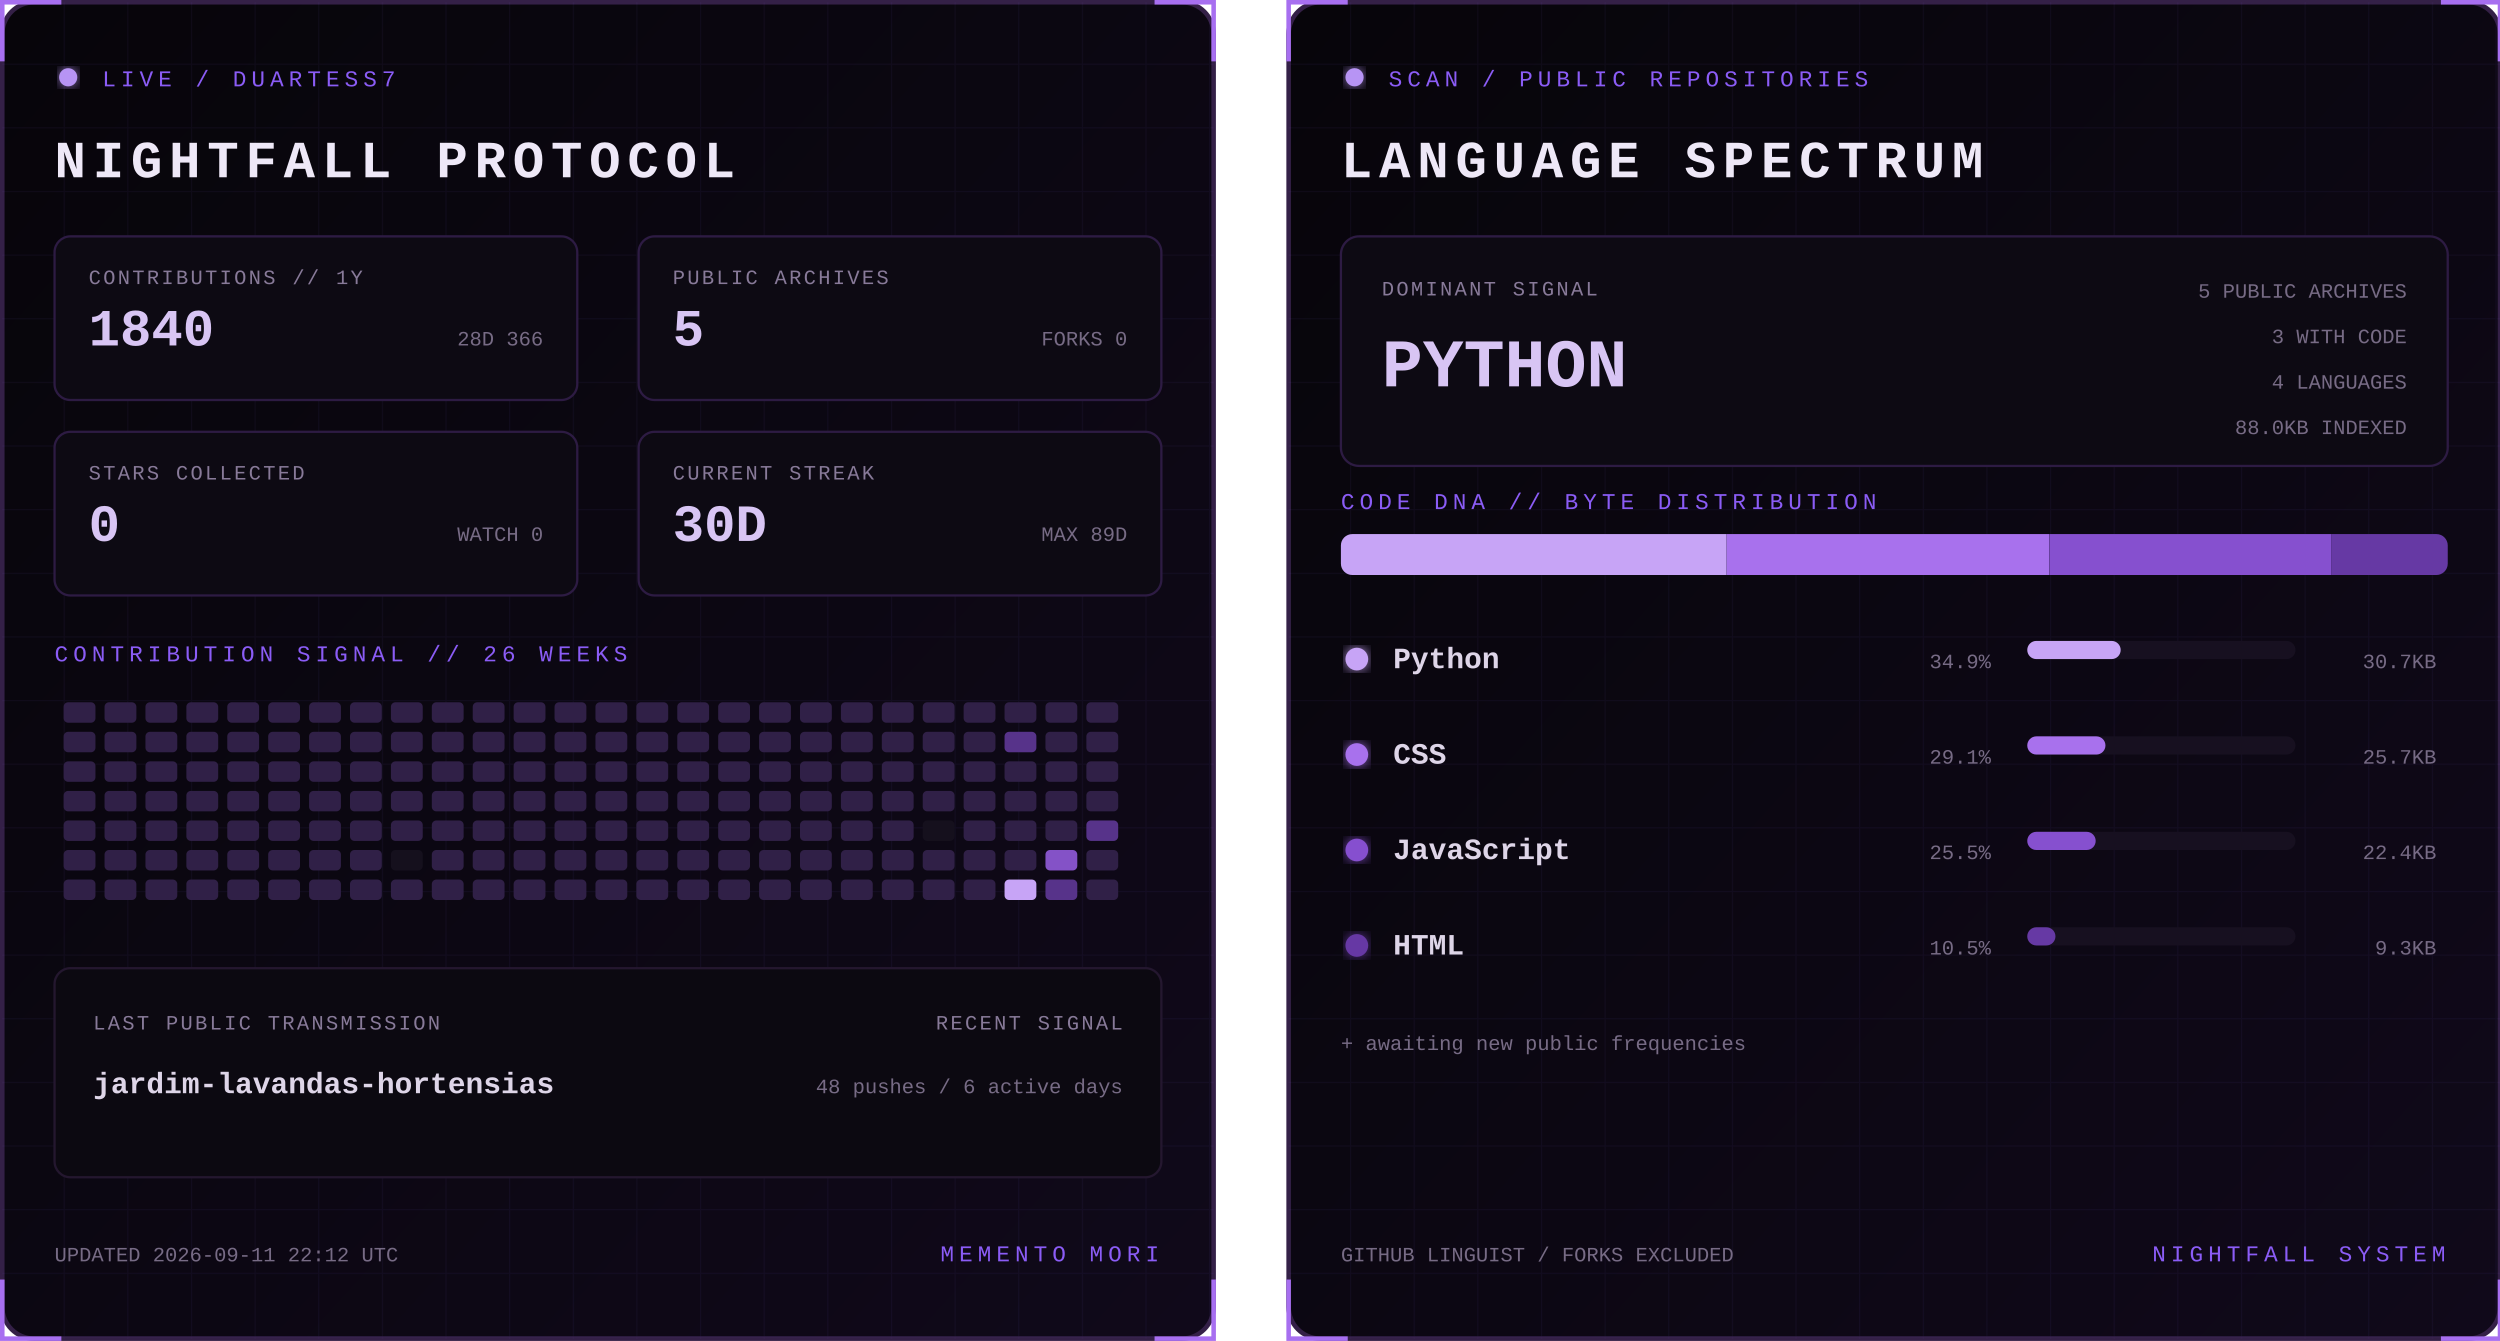
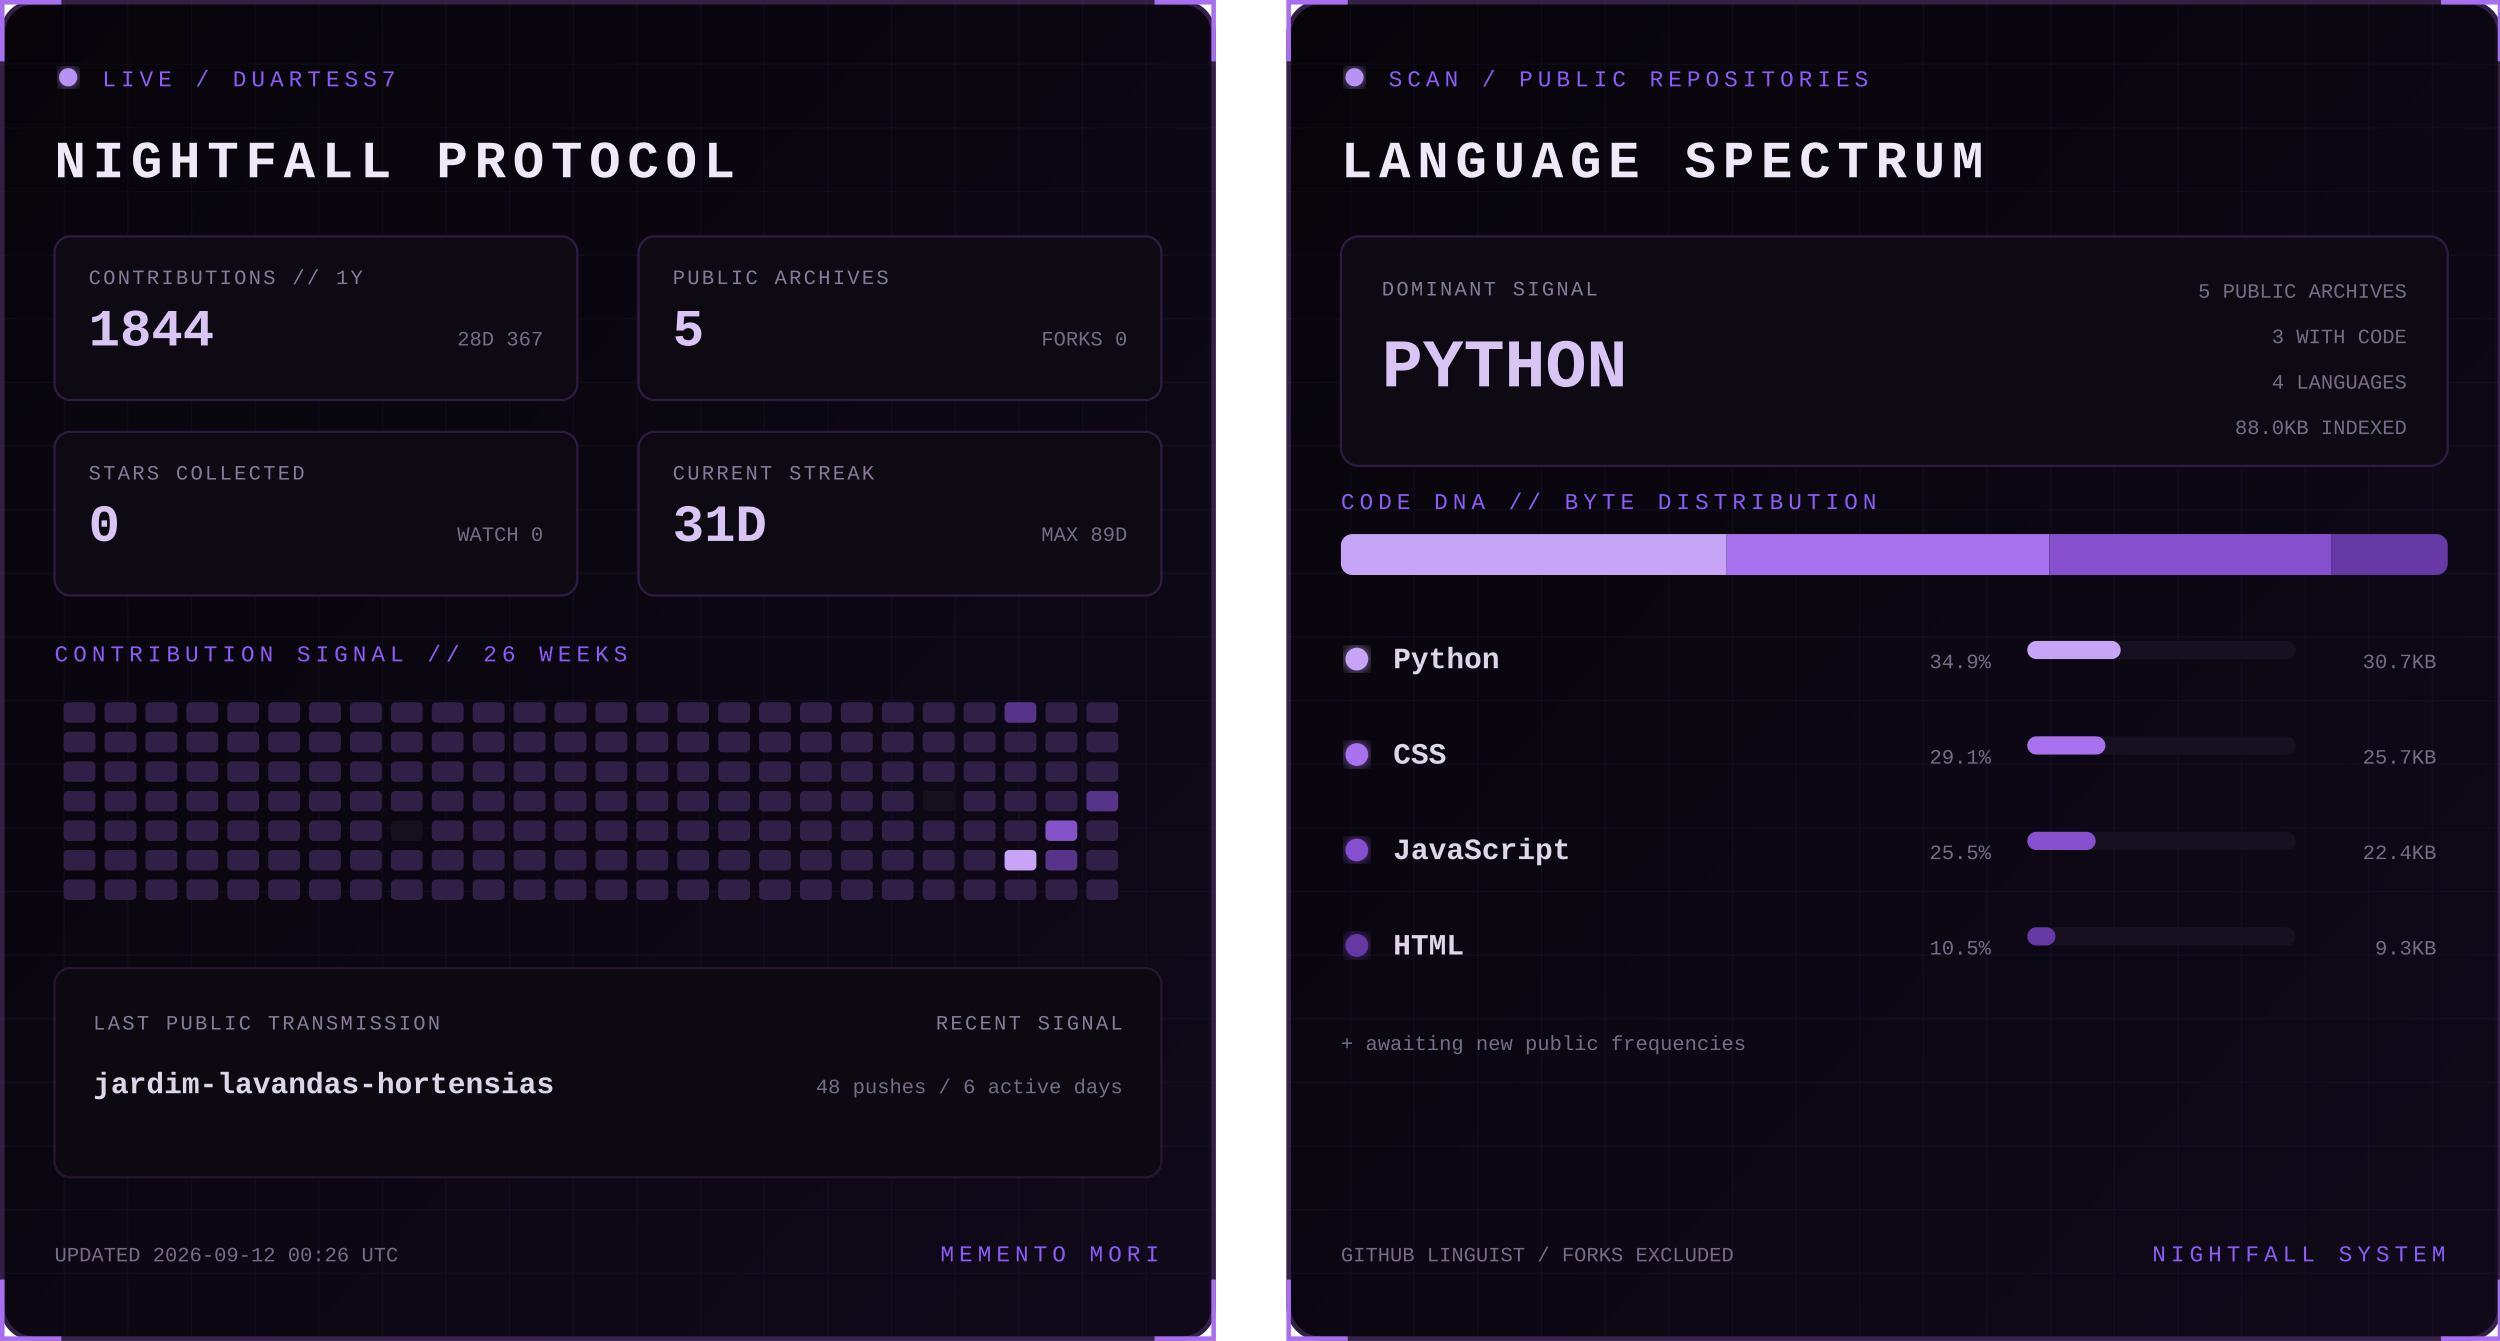
<svg xmlns="http://www.w3.org/2000/svg" width="1100" height="590" viewBox="0 0 1100 590" role="img" aria-labelledby="title desc">
  <defs>
    <linearGradient id="bg" x1="0" y1="0" x2="1" y2="1">
      <stop stop-color="#07050a" />
      <stop offset="1" stop-color="#10091a" />
    </linearGradient>
    <filter id="glow">
      <feGaussianBlur stdDeviation="3" result="b" />
      <feMerge>
        <feMergeNode in="b" />
        <feMergeNode in="SourceGraphic" />
      </feMerge>
    </filter>
    <pattern id="grid" width="28" height="28" patternUnits="userSpaceOnUse">
      <path d="M28 0H0V28" fill="none" stroke="#8b5cf6" stroke-opacity=".055" />
    </pattern>
    <clipPath id="dna">
      <rect x="24" y="235" width="487" height="18" rx="5" />
    </clipPath>
    <style>
      text { font-family: Consolas, 'Courier New', monospace; }
      .kicker { fill:#8b5cf6; font-size:10px; letter-spacing:2.2px; }
      .title { fill:#eee8f7; font-size:23px; font-weight:700; letter-spacing:3px; }
      .label { fill:#887a99; font-size:9px; letter-spacing:1px; }
      .stat { fill:#d8c5f4; font-size:23px; font-weight:700; }
      .detail,.pct { fill:#776b85; font-size:9px; }
      .lang { fill:#ded5e8; font-size:13px; font-weight:700; }
      .hero { fill:#d8c5f4; font-size:30px; font-weight:700; }
      .blink { animation:blink 1.6s step-end infinite; }
      @keyframes blink { 50% { opacity:.25 } }
    </style>
  </defs>
  <g>
    <rect x="1" y="1" width="533" height="588" rx="14" fill="url(#bg)" stroke="#342047" stroke-width="2" />
    <rect x="1" y="1" width="533" height="588" rx="14" fill="url(#grid)" />
    <path d="M27 1H1v26 M508 1h26v26 M534 563v26h-26 M27 589H1v-26" stroke="#a76ff0" stroke-width="2" fill="none" />
    <circle cx="30" cy="34" r="4" fill="#b794f4" filter="url(#glow)" class="blink" />
    <text x="45" y="38" class="kicker">LIVE / DUARTESS7</text>
    <text x="24" y="78" class="title">NIGHTFALL PROTOCOL</text>
    <g transform="translate(24 104)">
      <rect width="230" height="72" rx="7" fill="#0d0a13" stroke="#2d1b43" />
      <text x="15" y="21" class="label">CONTRIBUTIONS // 1Y</text>
-       <text x="15" y="48" class="stat">1840</text>
-       <text x="215" y="48" text-anchor="end" class="detail">28D 366</text>
+       <text x="15" y="48" class="stat">1844</text>
+       <text x="215" y="48" text-anchor="end" class="detail">28D 367</text>
    </g>
    <g transform="translate(281 104)">
      <rect width="230" height="72" rx="7" fill="#0d0a13" stroke="#2d1b43" />
      <text x="15" y="21" class="label">PUBLIC ARCHIVES</text>
      <text x="15" y="48" class="stat">5</text>
      <text x="215" y="48" text-anchor="end" class="detail">FORKS 0</text>
    </g>
    <g transform="translate(24 190)">
      <rect width="230" height="72" rx="7" fill="#0d0a13" stroke="#2d1b43" />
      <text x="15" y="21" class="label">STARS COLLECTED</text>
      <text x="15" y="48" class="stat">0</text>
      <text x="215" y="48" text-anchor="end" class="detail">WATCH 0</text>
    </g>
    <g transform="translate(281 190)">
      <rect width="230" height="72" rx="7" fill="#0d0a13" stroke="#2d1b43" />
      <text x="15" y="21" class="label">CURRENT STREAK</text>
-       <text x="15" y="48" class="stat">30D</text>
+       <text x="15" y="48" class="stat">31D</text>
      <text x="215" y="48" text-anchor="end" class="detail">MAX 89D</text>
    </g>
    <text x="24" y="291" class="kicker">CONTRIBUTION SIGNAL // 26 WEEKS</text>
    <g>
      <rect x="28" y="309" width="14" height="9" rx="2" fill="#302047" />
      <rect x="28" y="322" width="14" height="9" rx="2" fill="#302047" />
      <rect x="28" y="335" width="14" height="9" rx="2" fill="#302047" />
      <rect x="28" y="348" width="14" height="9" rx="2" fill="#302047" />
      <rect x="28" y="361" width="14" height="9" rx="2" fill="#302047" />
      <rect x="28" y="374" width="14" height="9" rx="2" fill="#302047" />
      <rect x="28" y="387" width="14" height="9" rx="2" fill="#302047" />
      <rect x="46" y="309" width="14" height="9" rx="2" fill="#302047" />
      <rect x="46" y="322" width="14" height="9" rx="2" fill="#302047" />
      <rect x="46" y="335" width="14" height="9" rx="2" fill="#302047" />
      <rect x="46" y="348" width="14" height="9" rx="2" fill="#302047" />
      <rect x="46" y="361" width="14" height="9" rx="2" fill="#302047" />
      <rect x="46" y="374" width="14" height="9" rx="2" fill="#302047" />
      <rect x="46" y="387" width="14" height="9" rx="2" fill="#302047" />
      <rect x="64" y="309" width="14" height="9" rx="2" fill="#302047" />
      <rect x="64" y="322" width="14" height="9" rx="2" fill="#302047" />
      <rect x="64" y="335" width="14" height="9" rx="2" fill="#302047" />
      <rect x="64" y="348" width="14" height="9" rx="2" fill="#302047" />
      <rect x="64" y="361" width="14" height="9" rx="2" fill="#302047" />
      <rect x="64" y="374" width="14" height="9" rx="2" fill="#302047" />
      <rect x="64" y="387" width="14" height="9" rx="2" fill="#302047" />
      <rect x="82" y="309" width="14" height="9" rx="2" fill="#302047" />
      <rect x="82" y="322" width="14" height="9" rx="2" fill="#302047" />
      <rect x="82" y="335" width="14" height="9" rx="2" fill="#302047" />
      <rect x="82" y="348" width="14" height="9" rx="2" fill="#302047" />
      <rect x="82" y="361" width="14" height="9" rx="2" fill="#302047" />
      <rect x="82" y="374" width="14" height="9" rx="2" fill="#302047" />
      <rect x="82" y="387" width="14" height="9" rx="2" fill="#302047" />
      <rect x="100" y="309" width="14" height="9" rx="2" fill="#302047" />
      <rect x="100" y="322" width="14" height="9" rx="2" fill="#302047" />
      <rect x="100" y="335" width="14" height="9" rx="2" fill="#302047" />
      <rect x="100" y="348" width="14" height="9" rx="2" fill="#302047" />
      <rect x="100" y="361" width="14" height="9" rx="2" fill="#302047" />
      <rect x="100" y="374" width="14" height="9" rx="2" fill="#302047" />
      <rect x="100" y="387" width="14" height="9" rx="2" fill="#302047" />
      <rect x="118" y="309" width="14" height="9" rx="2" fill="#302047" />
      <rect x="118" y="322" width="14" height="9" rx="2" fill="#302047" />
      <rect x="118" y="335" width="14" height="9" rx="2" fill="#302047" />
      <rect x="118" y="348" width="14" height="9" rx="2" fill="#302047" />
      <rect x="118" y="361" width="14" height="9" rx="2" fill="#302047" />
      <rect x="118" y="374" width="14" height="9" rx="2" fill="#302047" />
      <rect x="118" y="387" width="14" height="9" rx="2" fill="#302047" />
      <rect x="136" y="309" width="14" height="9" rx="2" fill="#302047" />
      <rect x="136" y="322" width="14" height="9" rx="2" fill="#302047" />
      <rect x="136" y="335" width="14" height="9" rx="2" fill="#302047" />
      <rect x="136" y="348" width="14" height="9" rx="2" fill="#302047" />
      <rect x="136" y="361" width="14" height="9" rx="2" fill="#302047" />
      <rect x="136" y="374" width="14" height="9" rx="2" fill="#302047" />
      <rect x="136" y="387" width="14" height="9" rx="2" fill="#302047" />
      <rect x="154" y="309" width="14" height="9" rx="2" fill="#302047" />
      <rect x="154" y="322" width="14" height="9" rx="2" fill="#302047" />
      <rect x="154" y="335" width="14" height="9" rx="2" fill="#302047" />
      <rect x="154" y="348" width="14" height="9" rx="2" fill="#302047" />
      <rect x="154" y="361" width="14" height="9" rx="2" fill="#302047" />
      <rect x="154" y="374" width="14" height="9" rx="2" fill="#302047" />
      <rect x="154" y="387" width="14" height="9" rx="2" fill="#302047" />
      <rect x="172" y="309" width="14" height="9" rx="2" fill="#302047" />
      <rect x="172" y="322" width="14" height="9" rx="2" fill="#302047" />
      <rect x="172" y="335" width="14" height="9" rx="2" fill="#302047" />
      <rect x="172" y="348" width="14" height="9" rx="2" fill="#302047" />
-       <rect x="172" y="361" width="14" height="9" rx="2" fill="#302047" />
-       <rect x="172" y="374" width="14" height="9" rx="2" fill="#15101d" />
+       <rect x="172" y="361" width="14" height="9" rx="2" fill="#15101d" />
+       <rect x="172" y="374" width="14" height="9" rx="2" fill="#302047" />
      <rect x="172" y="387" width="14" height="9" rx="2" fill="#302047" />
      <rect x="190" y="309" width="14" height="9" rx="2" fill="#302047" />
      <rect x="190" y="322" width="14" height="9" rx="2" fill="#302047" />
      <rect x="190" y="335" width="14" height="9" rx="2" fill="#302047" />
      <rect x="190" y="348" width="14" height="9" rx="2" fill="#302047" />
      <rect x="190" y="361" width="14" height="9" rx="2" fill="#302047" />
      <rect x="190" y="374" width="14" height="9" rx="2" fill="#302047" />
      <rect x="190" y="387" width="14" height="9" rx="2" fill="#302047" />
      <rect x="208" y="309" width="14" height="9" rx="2" fill="#302047" />
      <rect x="208" y="322" width="14" height="9" rx="2" fill="#302047" />
      <rect x="208" y="335" width="14" height="9" rx="2" fill="#302047" />
      <rect x="208" y="348" width="14" height="9" rx="2" fill="#302047" />
      <rect x="208" y="361" width="14" height="9" rx="2" fill="#302047" />
      <rect x="208" y="374" width="14" height="9" rx="2" fill="#302047" />
      <rect x="208" y="387" width="14" height="9" rx="2" fill="#302047" />
      <rect x="226" y="309" width="14" height="9" rx="2" fill="#302047" />
      <rect x="226" y="322" width="14" height="9" rx="2" fill="#302047" />
      <rect x="226" y="335" width="14" height="9" rx="2" fill="#302047" />
      <rect x="226" y="348" width="14" height="9" rx="2" fill="#302047" />
      <rect x="226" y="361" width="14" height="9" rx="2" fill="#302047" />
      <rect x="226" y="374" width="14" height="9" rx="2" fill="#302047" />
      <rect x="226" y="387" width="14" height="9" rx="2" fill="#302047" />
      <rect x="244" y="309" width="14" height="9" rx="2" fill="#302047" />
      <rect x="244" y="322" width="14" height="9" rx="2" fill="#302047" />
      <rect x="244" y="335" width="14" height="9" rx="2" fill="#302047" />
      <rect x="244" y="348" width="14" height="9" rx="2" fill="#302047" />
      <rect x="244" y="361" width="14" height="9" rx="2" fill="#302047" />
      <rect x="244" y="374" width="14" height="9" rx="2" fill="#302047" />
      <rect x="244" y="387" width="14" height="9" rx="2" fill="#302047" />
      <rect x="262" y="309" width="14" height="9" rx="2" fill="#302047" />
      <rect x="262" y="322" width="14" height="9" rx="2" fill="#302047" />
      <rect x="262" y="335" width="14" height="9" rx="2" fill="#302047" />
      <rect x="262" y="348" width="14" height="9" rx="2" fill="#302047" />
      <rect x="262" y="361" width="14" height="9" rx="2" fill="#302047" />
      <rect x="262" y="374" width="14" height="9" rx="2" fill="#302047" />
      <rect x="262" y="387" width="14" height="9" rx="2" fill="#302047" />
      <rect x="280" y="309" width="14" height="9" rx="2" fill="#302047" />
      <rect x="280" y="322" width="14" height="9" rx="2" fill="#302047" />
      <rect x="280" y="335" width="14" height="9" rx="2" fill="#302047" />
      <rect x="280" y="348" width="14" height="9" rx="2" fill="#302047" />
      <rect x="280" y="361" width="14" height="9" rx="2" fill="#302047" />
      <rect x="280" y="374" width="14" height="9" rx="2" fill="#302047" />
      <rect x="280" y="387" width="14" height="9" rx="2" fill="#302047" />
      <rect x="298" y="309" width="14" height="9" rx="2" fill="#302047" />
      <rect x="298" y="322" width="14" height="9" rx="2" fill="#302047" />
      <rect x="298" y="335" width="14" height="9" rx="2" fill="#302047" />
      <rect x="298" y="348" width="14" height="9" rx="2" fill="#302047" />
      <rect x="298" y="361" width="14" height="9" rx="2" fill="#302047" />
      <rect x="298" y="374" width="14" height="9" rx="2" fill="#302047" />
      <rect x="298" y="387" width="14" height="9" rx="2" fill="#302047" />
      <rect x="316" y="309" width="14" height="9" rx="2" fill="#302047" />
      <rect x="316" y="322" width="14" height="9" rx="2" fill="#302047" />
      <rect x="316" y="335" width="14" height="9" rx="2" fill="#302047" />
      <rect x="316" y="348" width="14" height="9" rx="2" fill="#302047" />
      <rect x="316" y="361" width="14" height="9" rx="2" fill="#302047" />
      <rect x="316" y="374" width="14" height="9" rx="2" fill="#302047" />
      <rect x="316" y="387" width="14" height="9" rx="2" fill="#302047" />
      <rect x="334" y="309" width="14" height="9" rx="2" fill="#302047" />
      <rect x="334" y="322" width="14" height="9" rx="2" fill="#302047" />
      <rect x="334" y="335" width="14" height="9" rx="2" fill="#302047" />
      <rect x="334" y="348" width="14" height="9" rx="2" fill="#302047" />
      <rect x="334" y="361" width="14" height="9" rx="2" fill="#302047" />
      <rect x="334" y="374" width="14" height="9" rx="2" fill="#302047" />
      <rect x="334" y="387" width="14" height="9" rx="2" fill="#302047" />
      <rect x="352" y="309" width="14" height="9" rx="2" fill="#302047" />
      <rect x="352" y="322" width="14" height="9" rx="2" fill="#302047" />
      <rect x="352" y="335" width="14" height="9" rx="2" fill="#302047" />
      <rect x="352" y="348" width="14" height="9" rx="2" fill="#302047" />
      <rect x="352" y="361" width="14" height="9" rx="2" fill="#302047" />
      <rect x="352" y="374" width="14" height="9" rx="2" fill="#302047" />
      <rect x="352" y="387" width="14" height="9" rx="2" fill="#302047" />
      <rect x="370" y="309" width="14" height="9" rx="2" fill="#302047" />
      <rect x="370" y="322" width="14" height="9" rx="2" fill="#302047" />
      <rect x="370" y="335" width="14" height="9" rx="2" fill="#302047" />
      <rect x="370" y="348" width="14" height="9" rx="2" fill="#302047" />
      <rect x="370" y="361" width="14" height="9" rx="2" fill="#302047" />
      <rect x="370" y="374" width="14" height="9" rx="2" fill="#302047" />
      <rect x="370" y="387" width="14" height="9" rx="2" fill="#302047" />
      <rect x="388" y="309" width="14" height="9" rx="2" fill="#302047" />
      <rect x="388" y="322" width="14" height="9" rx="2" fill="#302047" />
      <rect x="388" y="335" width="14" height="9" rx="2" fill="#302047" />
      <rect x="388" y="348" width="14" height="9" rx="2" fill="#302047" />
      <rect x="388" y="361" width="14" height="9" rx="2" fill="#302047" />
      <rect x="388" y="374" width="14" height="9" rx="2" fill="#302047" />
      <rect x="388" y="387" width="14" height="9" rx="2" fill="#302047" />
      <rect x="406" y="309" width="14" height="9" rx="2" fill="#302047" />
      <rect x="406" y="322" width="14" height="9" rx="2" fill="#302047" />
      <rect x="406" y="335" width="14" height="9" rx="2" fill="#302047" />
-       <rect x="406" y="348" width="14" height="9" rx="2" fill="#302047" />
-       <rect x="406" y="361" width="14" height="9" rx="2" fill="#15101d" />
+       <rect x="406" y="348" width="14" height="9" rx="2" fill="#15101d" />
+       <rect x="406" y="361" width="14" height="9" rx="2" fill="#302047" />
      <rect x="406" y="374" width="14" height="9" rx="2" fill="#302047" />
      <rect x="406" y="387" width="14" height="9" rx="2" fill="#302047" />
      <rect x="424" y="309" width="14" height="9" rx="2" fill="#302047" />
      <rect x="424" y="322" width="14" height="9" rx="2" fill="#302047" />
      <rect x="424" y="335" width="14" height="9" rx="2" fill="#302047" />
      <rect x="424" y="348" width="14" height="9" rx="2" fill="#302047" />
      <rect x="424" y="361" width="14" height="9" rx="2" fill="#302047" />
      <rect x="424" y="374" width="14" height="9" rx="2" fill="#302047" />
      <rect x="424" y="387" width="14" height="9" rx="2" fill="#302047" />
-       <rect x="442" y="309" width="14" height="9" rx="2" fill="#302047" />
-       <rect x="442" y="322" width="14" height="9" rx="2" fill="#57338a" />
+       <rect x="442" y="309" width="14" height="9" rx="2" fill="#57338a" />
+       <rect x="442" y="322" width="14" height="9" rx="2" fill="#302047" />
      <rect x="442" y="335" width="14" height="9" rx="2" fill="#302047" />
      <rect x="442" y="348" width="14" height="9" rx="2" fill="#302047" />
      <rect x="442" y="361" width="14" height="9" rx="2" fill="#302047" />
-       <rect x="442" y="374" width="14" height="9" rx="2" fill="#302047" />
-       <rect x="442" y="387" width="14" height="9" rx="2" fill="#c7a4f6" />
+       <rect x="442" y="374" width="14" height="9" rx="2" fill="#c7a4f6" />
+       <rect x="442" y="387" width="14" height="9" rx="2" fill="#302047" />
      <rect x="460" y="309" width="14" height="9" rx="2" fill="#302047" />
      <rect x="460" y="322" width="14" height="9" rx="2" fill="#302047" />
      <rect x="460" y="335" width="14" height="9" rx="2" fill="#302047" />
      <rect x="460" y="348" width="14" height="9" rx="2" fill="#302047" />
-       <rect x="460" y="361" width="14" height="9" rx="2" fill="#302047" />
-       <rect x="460" y="374" width="14" height="9" rx="2" fill="#8452c7" />
-       <rect x="460" y="387" width="14" height="9" rx="2" fill="#57338a" />
+       <rect x="460" y="361" width="14" height="9" rx="2" fill="#8452c7" />
+       <rect x="460" y="374" width="14" height="9" rx="2" fill="#57338a" />
+       <rect x="460" y="387" width="14" height="9" rx="2" fill="#302047" />
      <rect x="478" y="309" width="14" height="9" rx="2" fill="#302047" />
      <rect x="478" y="322" width="14" height="9" rx="2" fill="#302047" />
      <rect x="478" y="335" width="14" height="9" rx="2" fill="#302047" />
-       <rect x="478" y="348" width="14" height="9" rx="2" fill="#302047" />
-       <rect x="478" y="361" width="14" height="9" rx="2" fill="#57338a" />
+       <rect x="478" y="348" width="14" height="9" rx="2" fill="#57338a" />
+       <rect x="478" y="361" width="14" height="9" rx="2" fill="#302047" />
      <rect x="478" y="374" width="14" height="9" rx="2" fill="#302047" />
      <rect x="478" y="387" width="14" height="9" rx="2" fill="#302047" />
    </g>
    <rect x="24" y="426" width="487" height="92" rx="7" fill="#0c0911" stroke="#24172f" />
    <text x="41" y="453" class="label">LAST PUBLIC TRANSMISSION</text>
    <text x="41" y="481" class="lang">jardim-lavandas-hortensias</text>
    <text x="494" y="453" text-anchor="end" class="label">RECENT SIGNAL</text>
    <text x="494" y="481" text-anchor="end" class="detail">48 pushes / 6 active days</text>
-     <text x="24" y="555" class="detail">UPDATED 2026-09-11 22:12 UTC</text>
+     <text x="24" y="555" class="detail">UPDATED 2026-09-12 00:26 UTC</text>
    <text x="510" y="555" text-anchor="end" class="kicker">MEMENTO MORI</text>
  </g>
  <g transform="translate(566)">
    <rect x="1" y="1" width="533" height="588" rx="14" fill="url(#bg)" stroke="#342047" stroke-width="2" />
    <rect x="1" y="1" width="533" height="588" rx="14" fill="url(#grid)" />
    <path d="M27 1H1v26 M508 1h26v26 M534 563v26h-26 M27 589H1v-26" stroke="#a76ff0" stroke-width="2" fill="none" />
    <circle cx="30" cy="34" r="4" fill="#b794f4" filter="url(#glow)" class="blink" />
    <text x="45" y="38" class="kicker">SCAN / PUBLIC REPOSITORIES</text>
    <text x="24" y="78" class="title">LANGUAGE SPECTRUM</text>
    <rect x="24" y="104" width="487" height="101" rx="8" fill="#0d0a13" stroke="#2d1b43" />
    <text x="42" y="130" class="label">DOMINANT SIGNAL</text>
    <text x="42" y="170" class="hero">PYTHON</text>
    <text x="493" y="131" text-anchor="end" class="detail">5 PUBLIC ARCHIVES</text>
    <text x="493" y="151" text-anchor="end" class="detail">3 WITH CODE</text>
    <text x="493" y="171" text-anchor="end" class="detail">4 LANGUAGES</text>
    <text x="493" y="191" text-anchor="end" class="detail">88.0KB INDEXED</text>
    <text x="24" y="224" class="kicker">CODE DNA // BYTE DISTRIBUTION</text>
    <rect x="24" y="235" width="487" height="18" rx="5" fill="#171020" />
    <g clip-path="url(#dna)">
      <rect x="24.0" y="235" width="169.7" height="18" fill="#c7a4f6" />
      <rect x="193.7" y="235" width="141.9" height="18" fill="#a871ed" />
      <rect x="335.7" y="235" width="124.0" height="18" fill="#8650cf" />
      <rect x="459.7" y="235" width="51.3" height="18" fill="#6639a4" />
    </g>
    <circle cx="31" cy="290" r="5" fill="#c7a4f6" filter="url(#glow)" />
    <text x="47" y="294" class="lang">Python</text>
    <text x="310" y="294" text-anchor="end" class="pct">34.9%</text>
    <rect x="326" y="282" width="118" height="8" rx="4" fill="#171020" />
    <rect x="326" y="282" width="41.1" height="8" rx="4" fill="#c7a4f6" />
    <text x="506" y="294" text-anchor="end" class="detail">30.7KB</text>
    <circle cx="31" cy="332" r="5" fill="#a871ed" filter="url(#glow)" />
    <text x="47" y="336" class="lang">CSS</text>
    <text x="310" y="336" text-anchor="end" class="pct">29.1%</text>
    <rect x="326" y="324" width="118" height="8" rx="4" fill="#171020" />
    <rect x="326" y="324" width="34.4" height="8" rx="4" fill="#a871ed" />
    <text x="506" y="336" text-anchor="end" class="detail">25.7KB</text>
    <circle cx="31" cy="374" r="5" fill="#8650cf" filter="url(#glow)" />
    <text x="47" y="378" class="lang">JavaScript</text>
    <text x="310" y="378" text-anchor="end" class="pct">25.5%</text>
    <rect x="326" y="366" width="118" height="8" rx="4" fill="#171020" />
    <rect x="326" y="366" width="30.1" height="8" rx="4" fill="#8650cf" />
    <text x="506" y="378" text-anchor="end" class="detail">22.4KB</text>
    <circle cx="31" cy="416" r="5" fill="#6639a4" filter="url(#glow)" />
    <text x="47" y="420" class="lang">HTML</text>
    <text x="310" y="420" text-anchor="end" class="pct">10.5%</text>
    <rect x="326" y="408" width="118" height="8" rx="4" fill="#171020" />
    <rect x="326" y="408" width="12.4" height="8" rx="4" fill="#6639a4" />
    <text x="506" y="420" text-anchor="end" class="detail">9.3KB</text>
    <text x="24" y="462" class="detail">+ awaiting new public frequencies</text>
    <text x="24" y="555" class="detail">GITHUB LINGUIST / FORKS EXCLUDED</text>
    <text x="510" y="555" text-anchor="end" class="kicker">NIGHTFALL SYSTEM</text>
  </g>
</svg>
